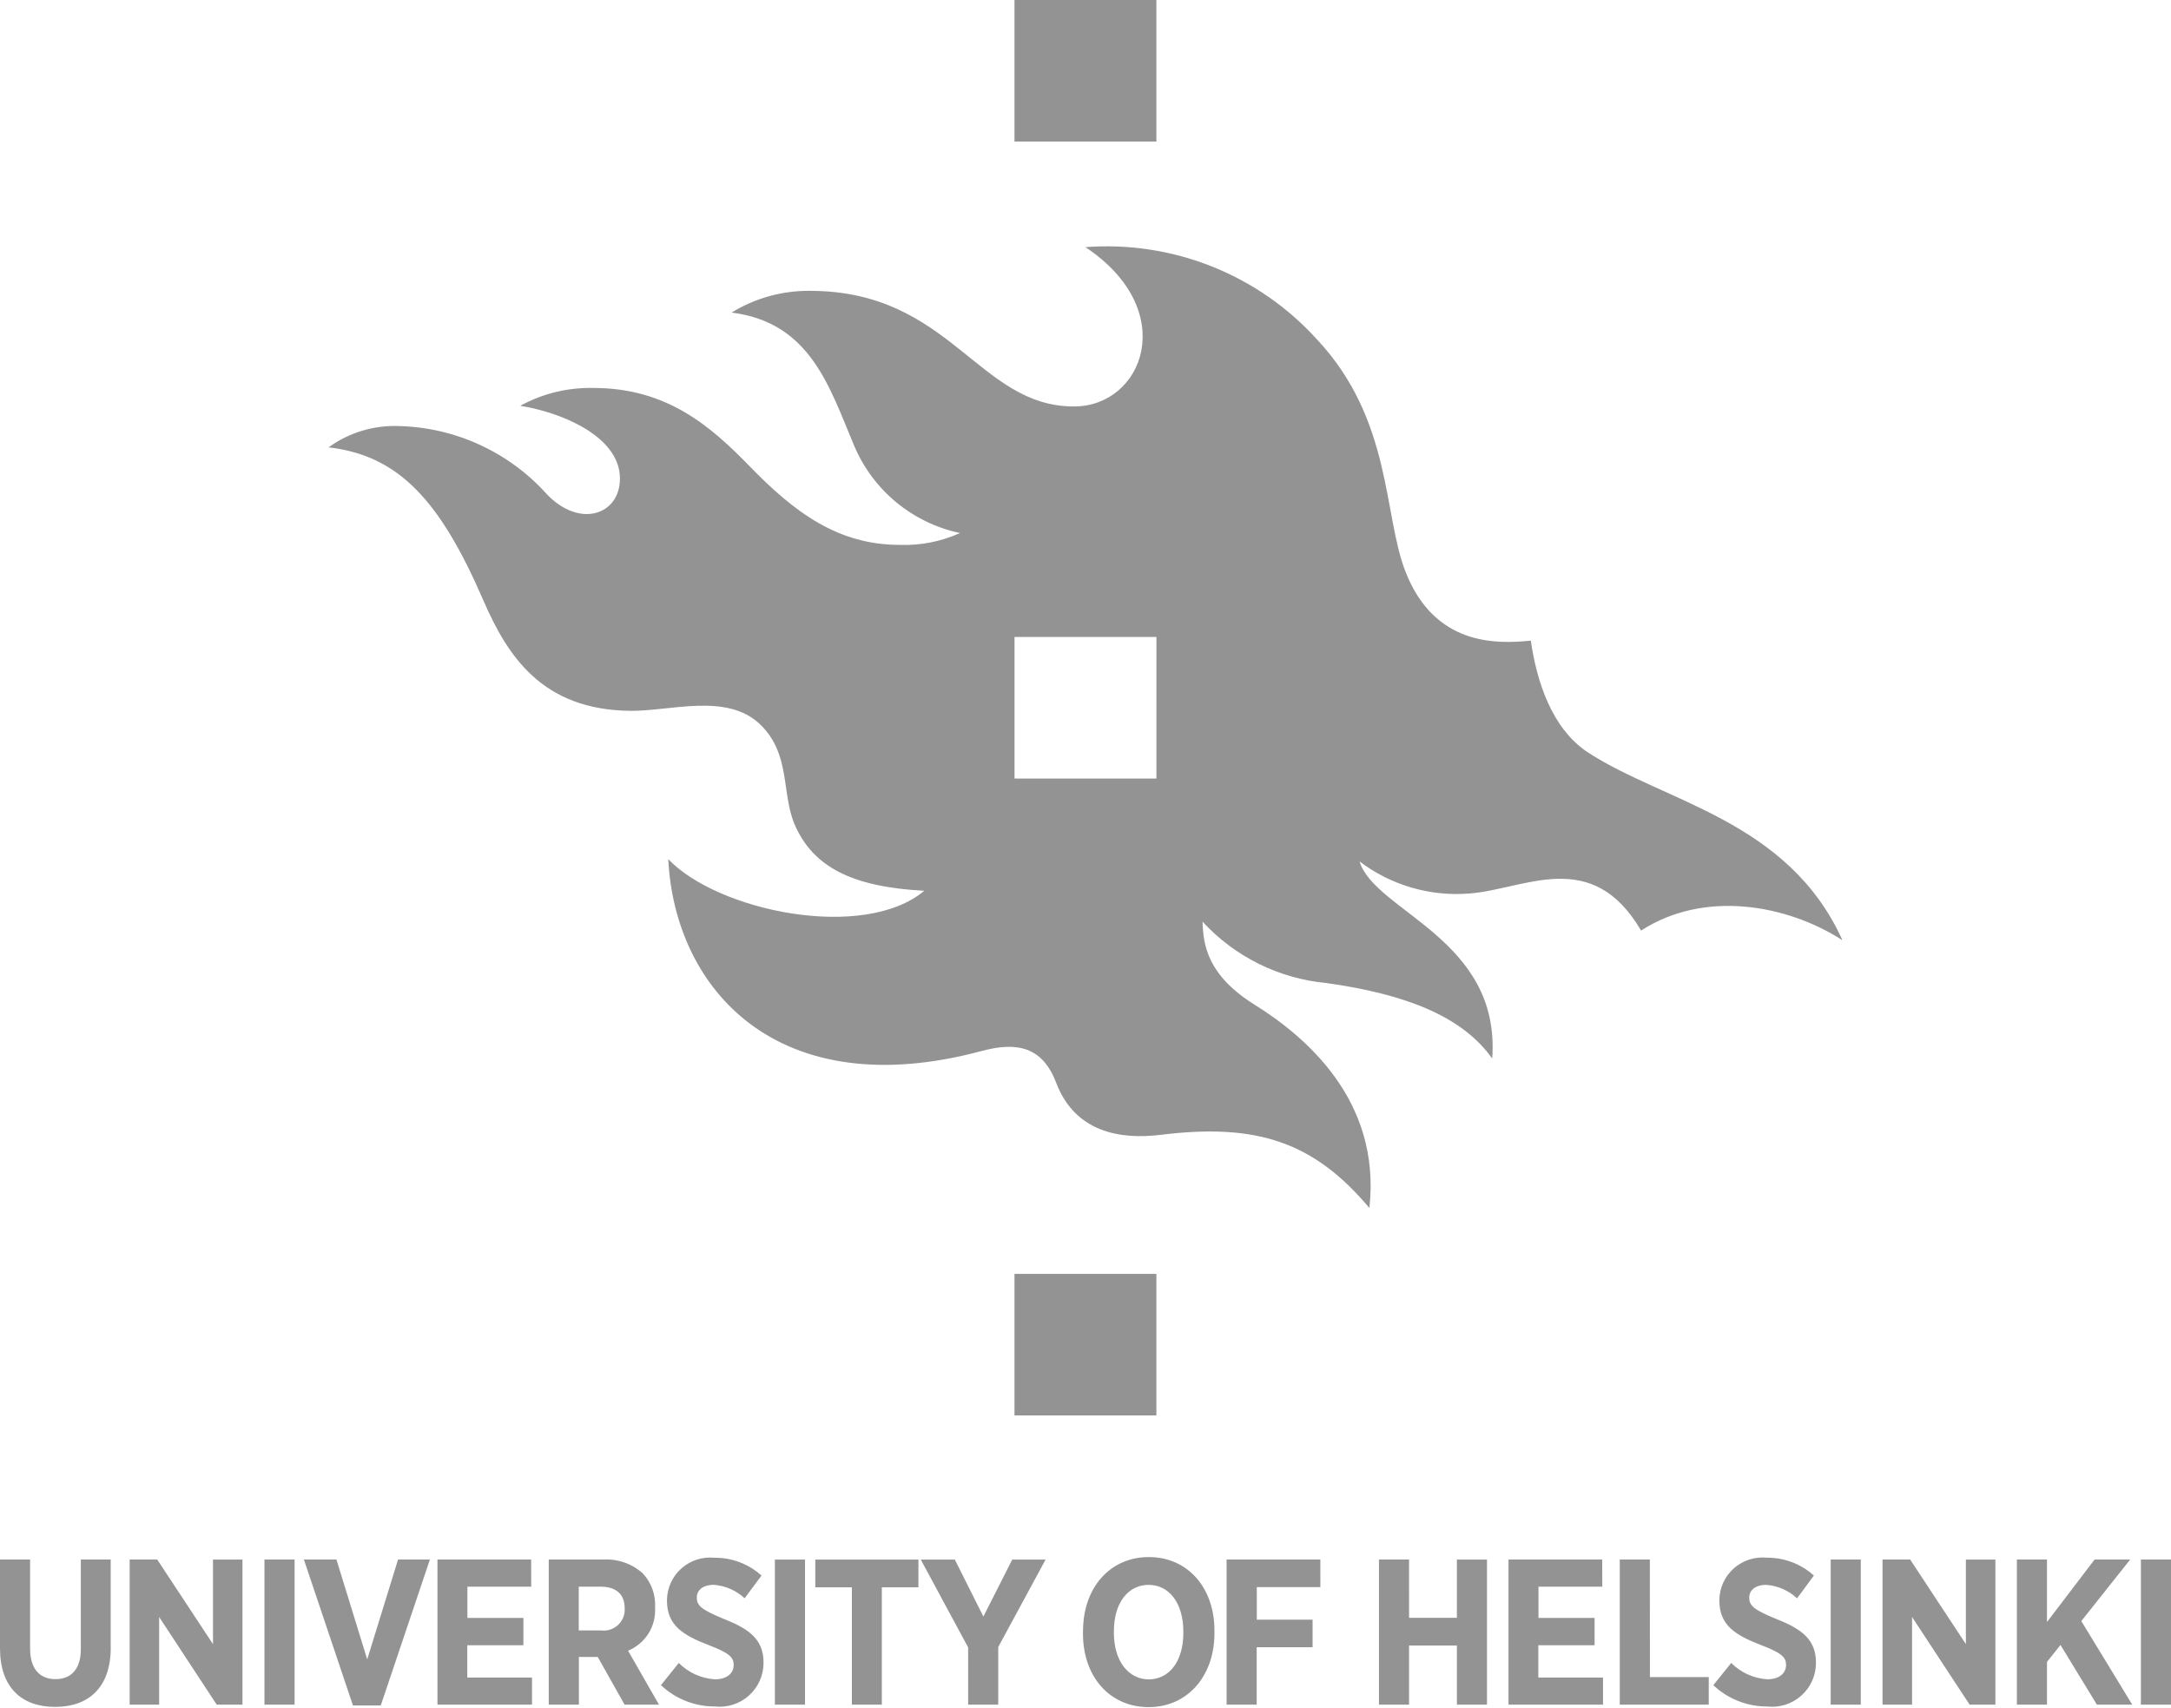
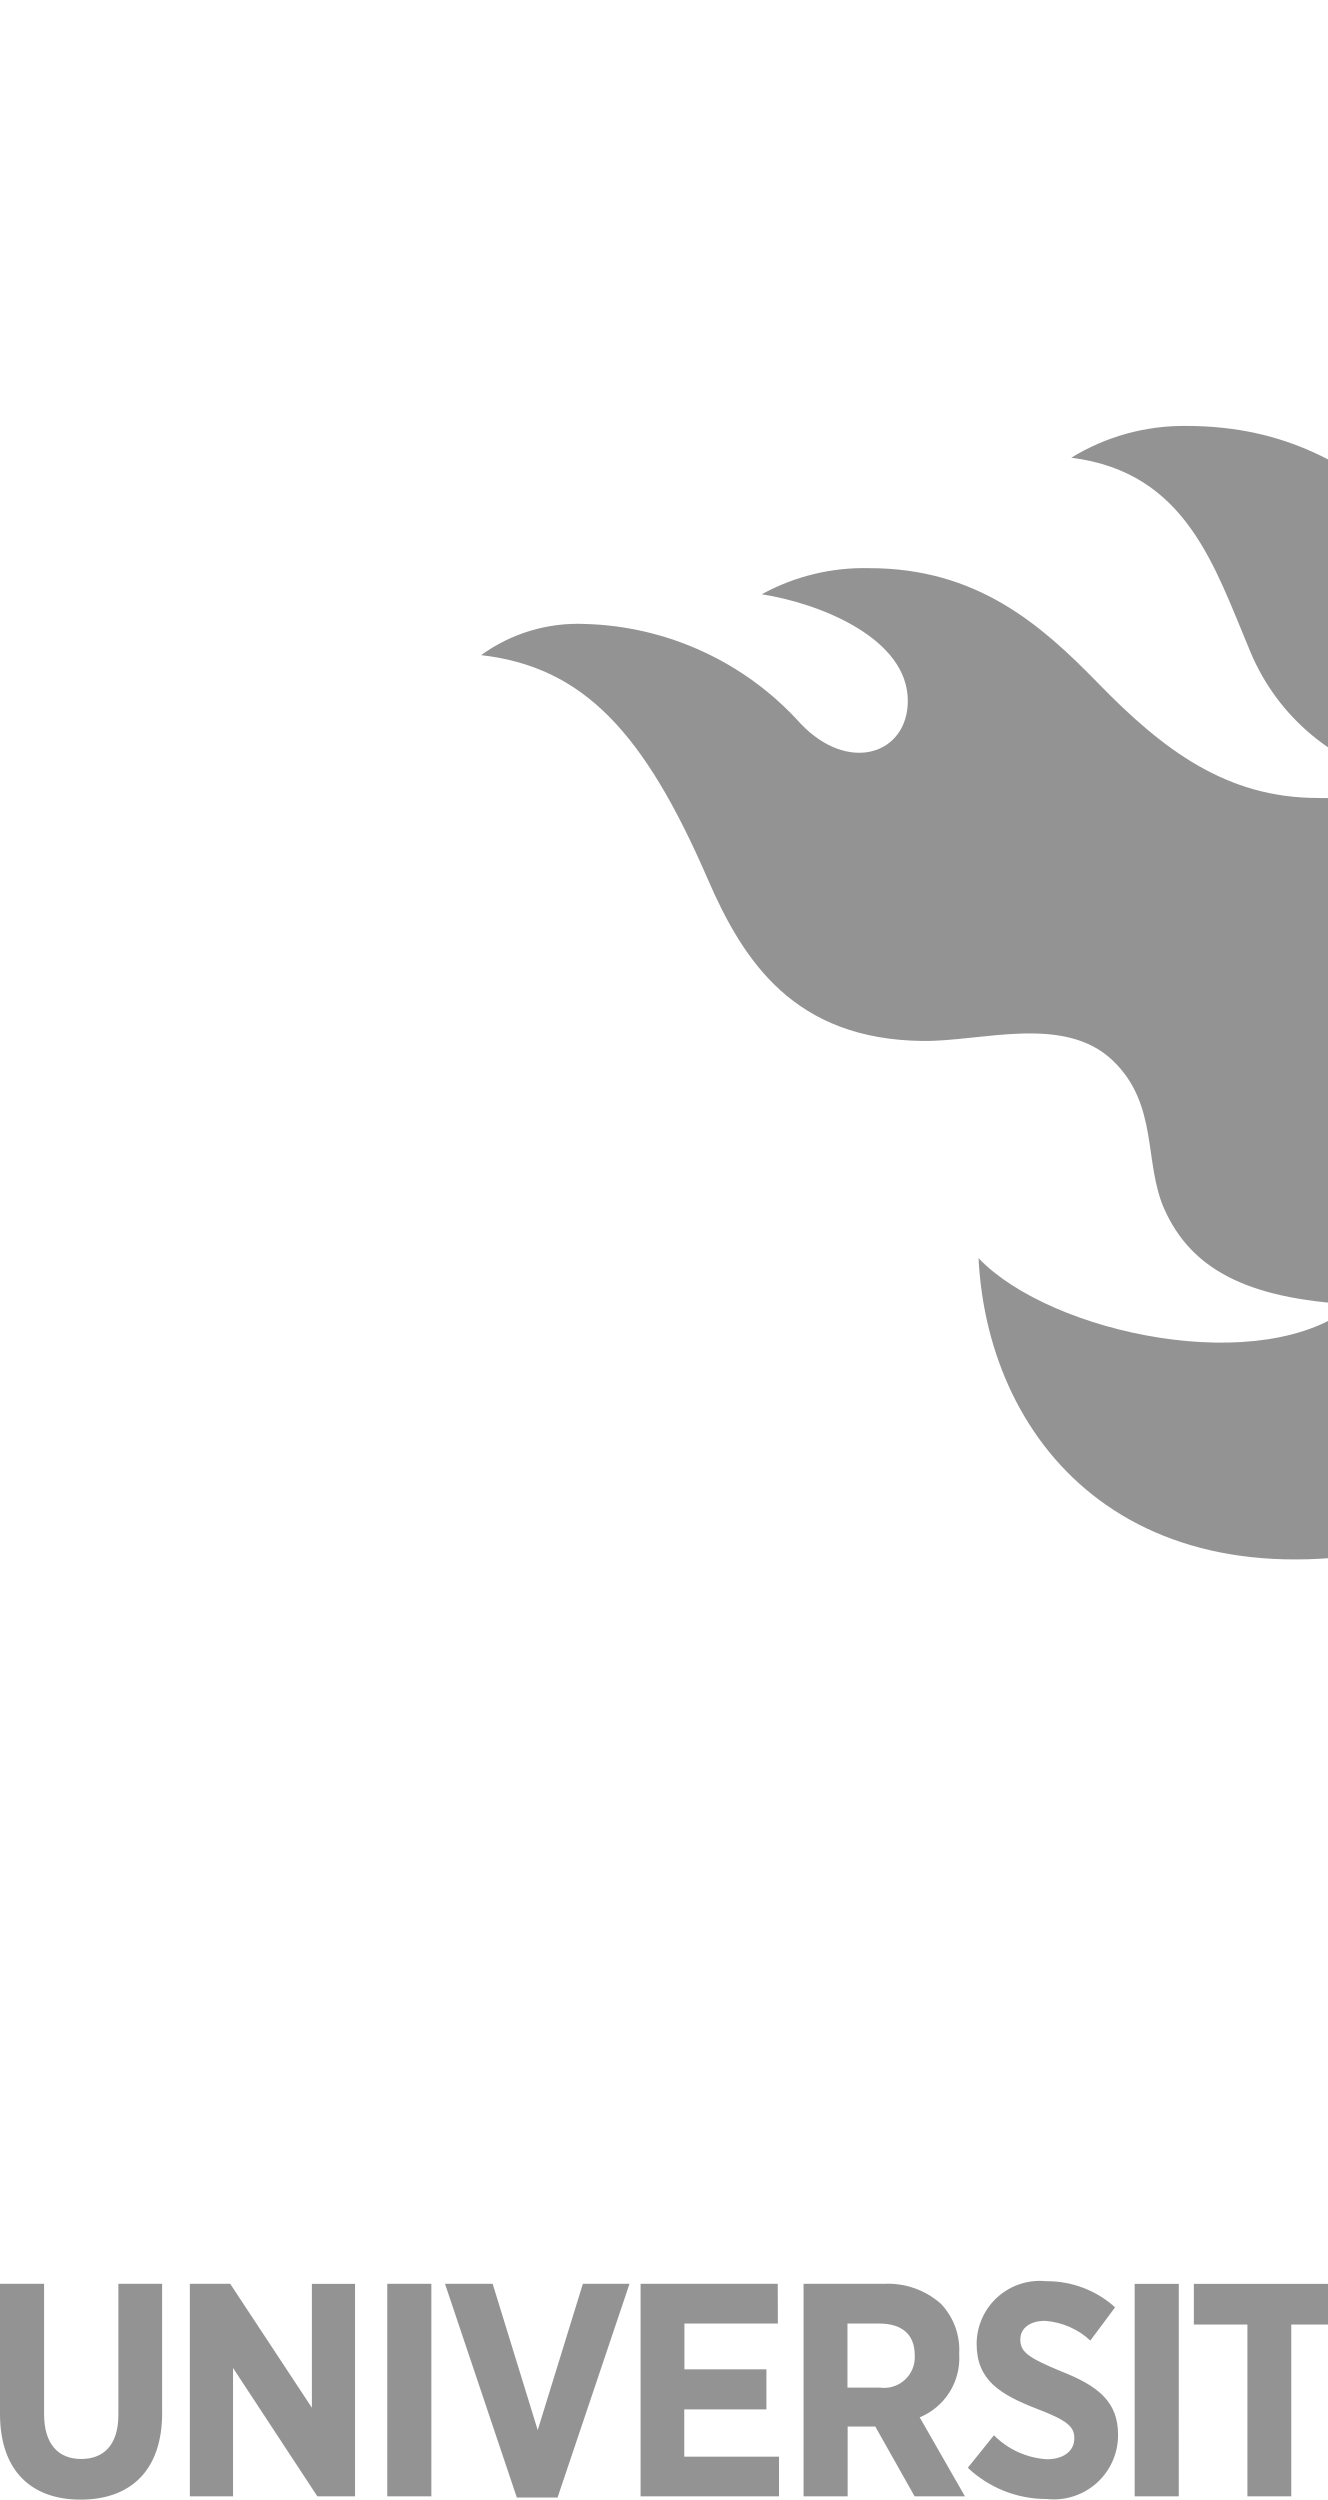
- <svg xmlns="http://www.w3.org/2000/svg" width="103" height="81" viewBox="0 0 103 81" fill="none">
+ <svg xmlns="http://www.w3.org/2000/svg" viewBox="0 0 43 81" fill="none">
  <path d="M103 73.996H101.572V80.881H103V73.996ZM90.625 73.996H89.314V80.881H90.715V76.722L93.446 80.881H94.668V73.998H93.269V78.01L90.625 73.996ZM88.282 73.996H86.854V80.881H88.282V73.996ZM82.134 78.904L81.286 79.957C81.975 80.608 82.889 80.971 83.839 80.969C84.131 81.002 84.426 80.973 84.705 80.884C84.984 80.795 85.242 80.648 85.46 80.454C85.679 80.259 85.854 80.02 85.974 79.753C86.094 79.487 86.156 79.198 86.156 78.905V78.885C86.156 77.813 85.506 77.302 84.304 76.829C83.228 76.387 82.991 76.2 82.991 75.806V75.797C82.991 75.442 83.297 75.197 83.79 75.197C84.339 75.237 84.857 75.462 85.259 75.836L86.057 74.755C85.447 74.204 84.652 73.903 83.829 73.909C83.546 73.88 83.259 73.91 82.988 73.998C82.718 74.085 82.468 74.228 82.255 74.417C82.043 74.606 81.873 74.838 81.755 75.096C81.637 75.355 81.575 75.635 81.573 75.919V75.939C81.573 77.12 82.331 77.582 83.553 78.055C84.541 78.428 84.737 78.645 84.737 78.989V78.999C84.737 79.402 84.403 79.678 83.85 79.678C83.202 79.638 82.591 79.362 82.134 78.901V78.904ZM78.275 73.996H76.848V80.881H81.069V79.574H78.278L78.275 73.996ZM76.014 73.996H71.569V80.881H76.053V79.595H72.984V78.064H75.653V76.766H72.991V75.283H76.017L76.014 73.996ZM66.85 73.996H65.423V80.881H66.851V78.078H69.12V80.881H70.548V73.998H69.12V76.761H66.851L66.85 73.996ZM62.642 73.996H58.194V80.881H59.622V78.157H62.274V76.85H59.627V75.305H62.643L62.642 73.996ZM52.847 77.399C52.847 76.041 53.529 75.198 54.495 75.198C55.461 75.198 56.142 76.053 56.142 77.411V77.481C56.142 78.838 55.461 79.682 54.504 79.682C53.548 79.682 52.846 78.826 52.846 77.469L52.847 77.399ZM51.38 77.389V77.508C51.38 79.564 52.66 80.999 54.495 80.999C56.329 80.999 57.618 79.541 57.618 77.489V77.37C57.618 75.314 56.337 73.879 54.503 73.879C52.669 73.879 51.383 75.324 51.383 77.39L51.38 77.389ZM45.3 73.997H43.684L45.932 78.166V80.881H47.36V78.148L49.607 73.998H48.025L46.655 76.702L45.3 73.997ZM43.574 73.997H38.681V75.314H40.416V80.881H41.837V75.314H43.573L43.574 73.997ZM38.193 73.997H36.763V80.881H38.192L38.193 73.997ZM28.487 75.283C29.217 75.283 29.638 75.627 29.638 76.316V76.326C29.646 76.471 29.621 76.617 29.565 76.751C29.51 76.886 29.426 77.007 29.318 77.106C29.211 77.204 29.083 77.278 28.944 77.322C28.805 77.366 28.658 77.379 28.513 77.359H27.458V75.283H28.487ZM28.625 73.996H26.035V80.881H27.464V78.619H28.359L29.633 80.881H31.264L29.798 78.322C30.197 78.158 30.534 77.873 30.764 77.509C30.993 77.144 31.104 76.718 31.079 76.288V76.248C31.094 75.958 31.05 75.667 30.951 75.393C30.851 75.12 30.697 74.869 30.499 74.655C30.246 74.427 29.95 74.251 29.628 74.138C29.307 74.025 28.966 73.977 28.625 73.997V73.996ZM15.962 73.996H14.418L16.745 80.919H18.065L20.396 73.996H18.885L17.422 78.735L15.962 73.996ZM13.976 73.996H12.547V80.881H13.976L13.976 73.996ZM7.459 73.996H6.151V80.881H7.55V76.722L10.282 80.881H11.503V73.998H10.105V78.01L7.459 73.996ZM5.252 78.176V73.996H3.835V78.245C3.835 79.202 3.372 79.671 2.631 79.671C1.891 79.671 1.428 79.192 1.428 78.215V73.996H0V78.206C0 80.065 1.025 80.988 2.612 80.988C4.2 80.988 5.254 80.075 5.254 78.176H5.252ZM25.199 73.996H20.755V80.881H25.24V79.595H22.17V78.064H24.832V76.766H22.175V75.283H25.203L25.199 73.996ZM36.225 78.904V78.884C36.225 77.812 35.576 77.301 34.373 76.828C33.299 76.383 33.059 76.198 33.059 75.804V75.795C33.059 75.44 33.365 75.195 33.858 75.195C34.407 75.235 34.925 75.46 35.327 75.834L36.129 74.757C35.519 74.206 34.724 73.904 33.902 73.911C33.618 73.882 33.332 73.912 33.061 73.999C32.79 74.087 32.54 74.23 32.328 74.419C32.115 74.608 31.945 74.839 31.827 75.098C31.709 75.357 31.646 75.637 31.643 75.921V75.941C31.643 77.122 32.403 77.584 33.624 78.057C34.611 78.43 34.808 78.647 34.808 78.991V79.001C34.808 79.404 34.472 79.68 33.92 79.68C33.272 79.64 32.661 79.364 32.204 78.903L31.357 79.956C32.046 80.607 32.96 80.97 33.91 80.968C34.202 81.001 34.496 80.971 34.775 80.882C35.055 80.793 35.312 80.647 35.53 80.452C35.749 80.257 35.923 80.018 36.043 79.751C36.163 79.484 36.225 79.195 36.225 78.903V78.904ZM101.061 73.996H99.375L97.116 76.962V73.996H95.688V80.881H97.116V78.855L97.757 78.049L99.484 80.881H101.161L98.745 76.916L101.063 73.997" fill="#4B4B4B" fill-opacity="0.6" />
  <path d="M48.131 67.159H54.863V60.443H48.131V67.159Z" fill="#4B4B4B" fill-opacity="0.6" />
  <path d="M48.131 6.716H54.863V0H48.131V6.716Z" fill="#4B4B4B" fill-opacity="0.6" />
  <path d="M54.864 36.939H48.132V30.223H54.865L54.864 36.939ZM87.405 44.595C84.815 38.908 78.996 38.079 75.353 35.71C73.609 34.576 72.903 32.299 72.627 30.396C70.91 30.574 68.053 30.6 66.688 27.142C65.616 24.421 66.06 19.91 62.467 16.088C61.093 14.575 59.39 13.396 57.489 12.64C55.587 11.884 53.538 11.571 51.497 11.726C56.015 14.74 54.233 19.286 50.953 19.286C46.386 19.286 45.11 13.8 38.426 13.8C37.114 13.787 35.826 14.144 34.709 14.83C38.451 15.301 39.349 18.363 40.519 21.134C40.957 22.181 41.644 23.106 42.519 23.83C43.395 24.554 44.433 25.056 45.546 25.291C44.652 25.696 43.677 25.888 42.697 25.854C39.745 25.854 37.688 24.305 35.574 22.131C33.713 20.218 31.64 18.408 28.158 18.408C26.945 18.379 25.745 18.671 24.681 19.254C26.591 19.554 29.413 20.689 29.413 22.706C29.413 24.428 27.501 25.089 25.936 23.441C25.052 22.457 23.976 21.664 22.774 21.11C21.572 20.555 20.269 20.251 18.945 20.216C17.744 20.165 16.561 20.521 15.588 21.226C18.907 21.609 20.873 23.733 22.927 28.474C24.087 31.154 25.738 33.681 29.897 33.727C31.79 33.751 34.477 32.853 36.055 34.363C37.548 35.793 37.047 37.667 37.73 39.188C38.593 41.102 40.37 42.083 43.853 42.265C40.964 44.676 34.056 43.229 31.705 40.765C32.014 46.936 36.893 52.47 46.574 49.867C48.258 49.414 49.458 49.671 50.106 51.37C50.996 53.703 53.102 54.089 55.095 53.842C59.647 53.28 62.348 54.195 64.968 57.316C65.544 52.148 61.838 49.115 59.513 47.664C57.297 46.281 57.081 44.845 57.054 43.731C58.581 45.392 60.671 46.429 62.92 46.641C66.678 47.168 69.37 48.214 70.795 50.224C71.212 44.544 65.231 43.261 64.501 40.872C65.995 42.006 67.856 42.548 69.727 42.393C72.339 42.195 75.516 40.15 77.859 44.154C80.85 42.215 84.766 42.91 87.399 44.604" fill="#4B4B4B" fill-opacity="0.6" />
</svg>
